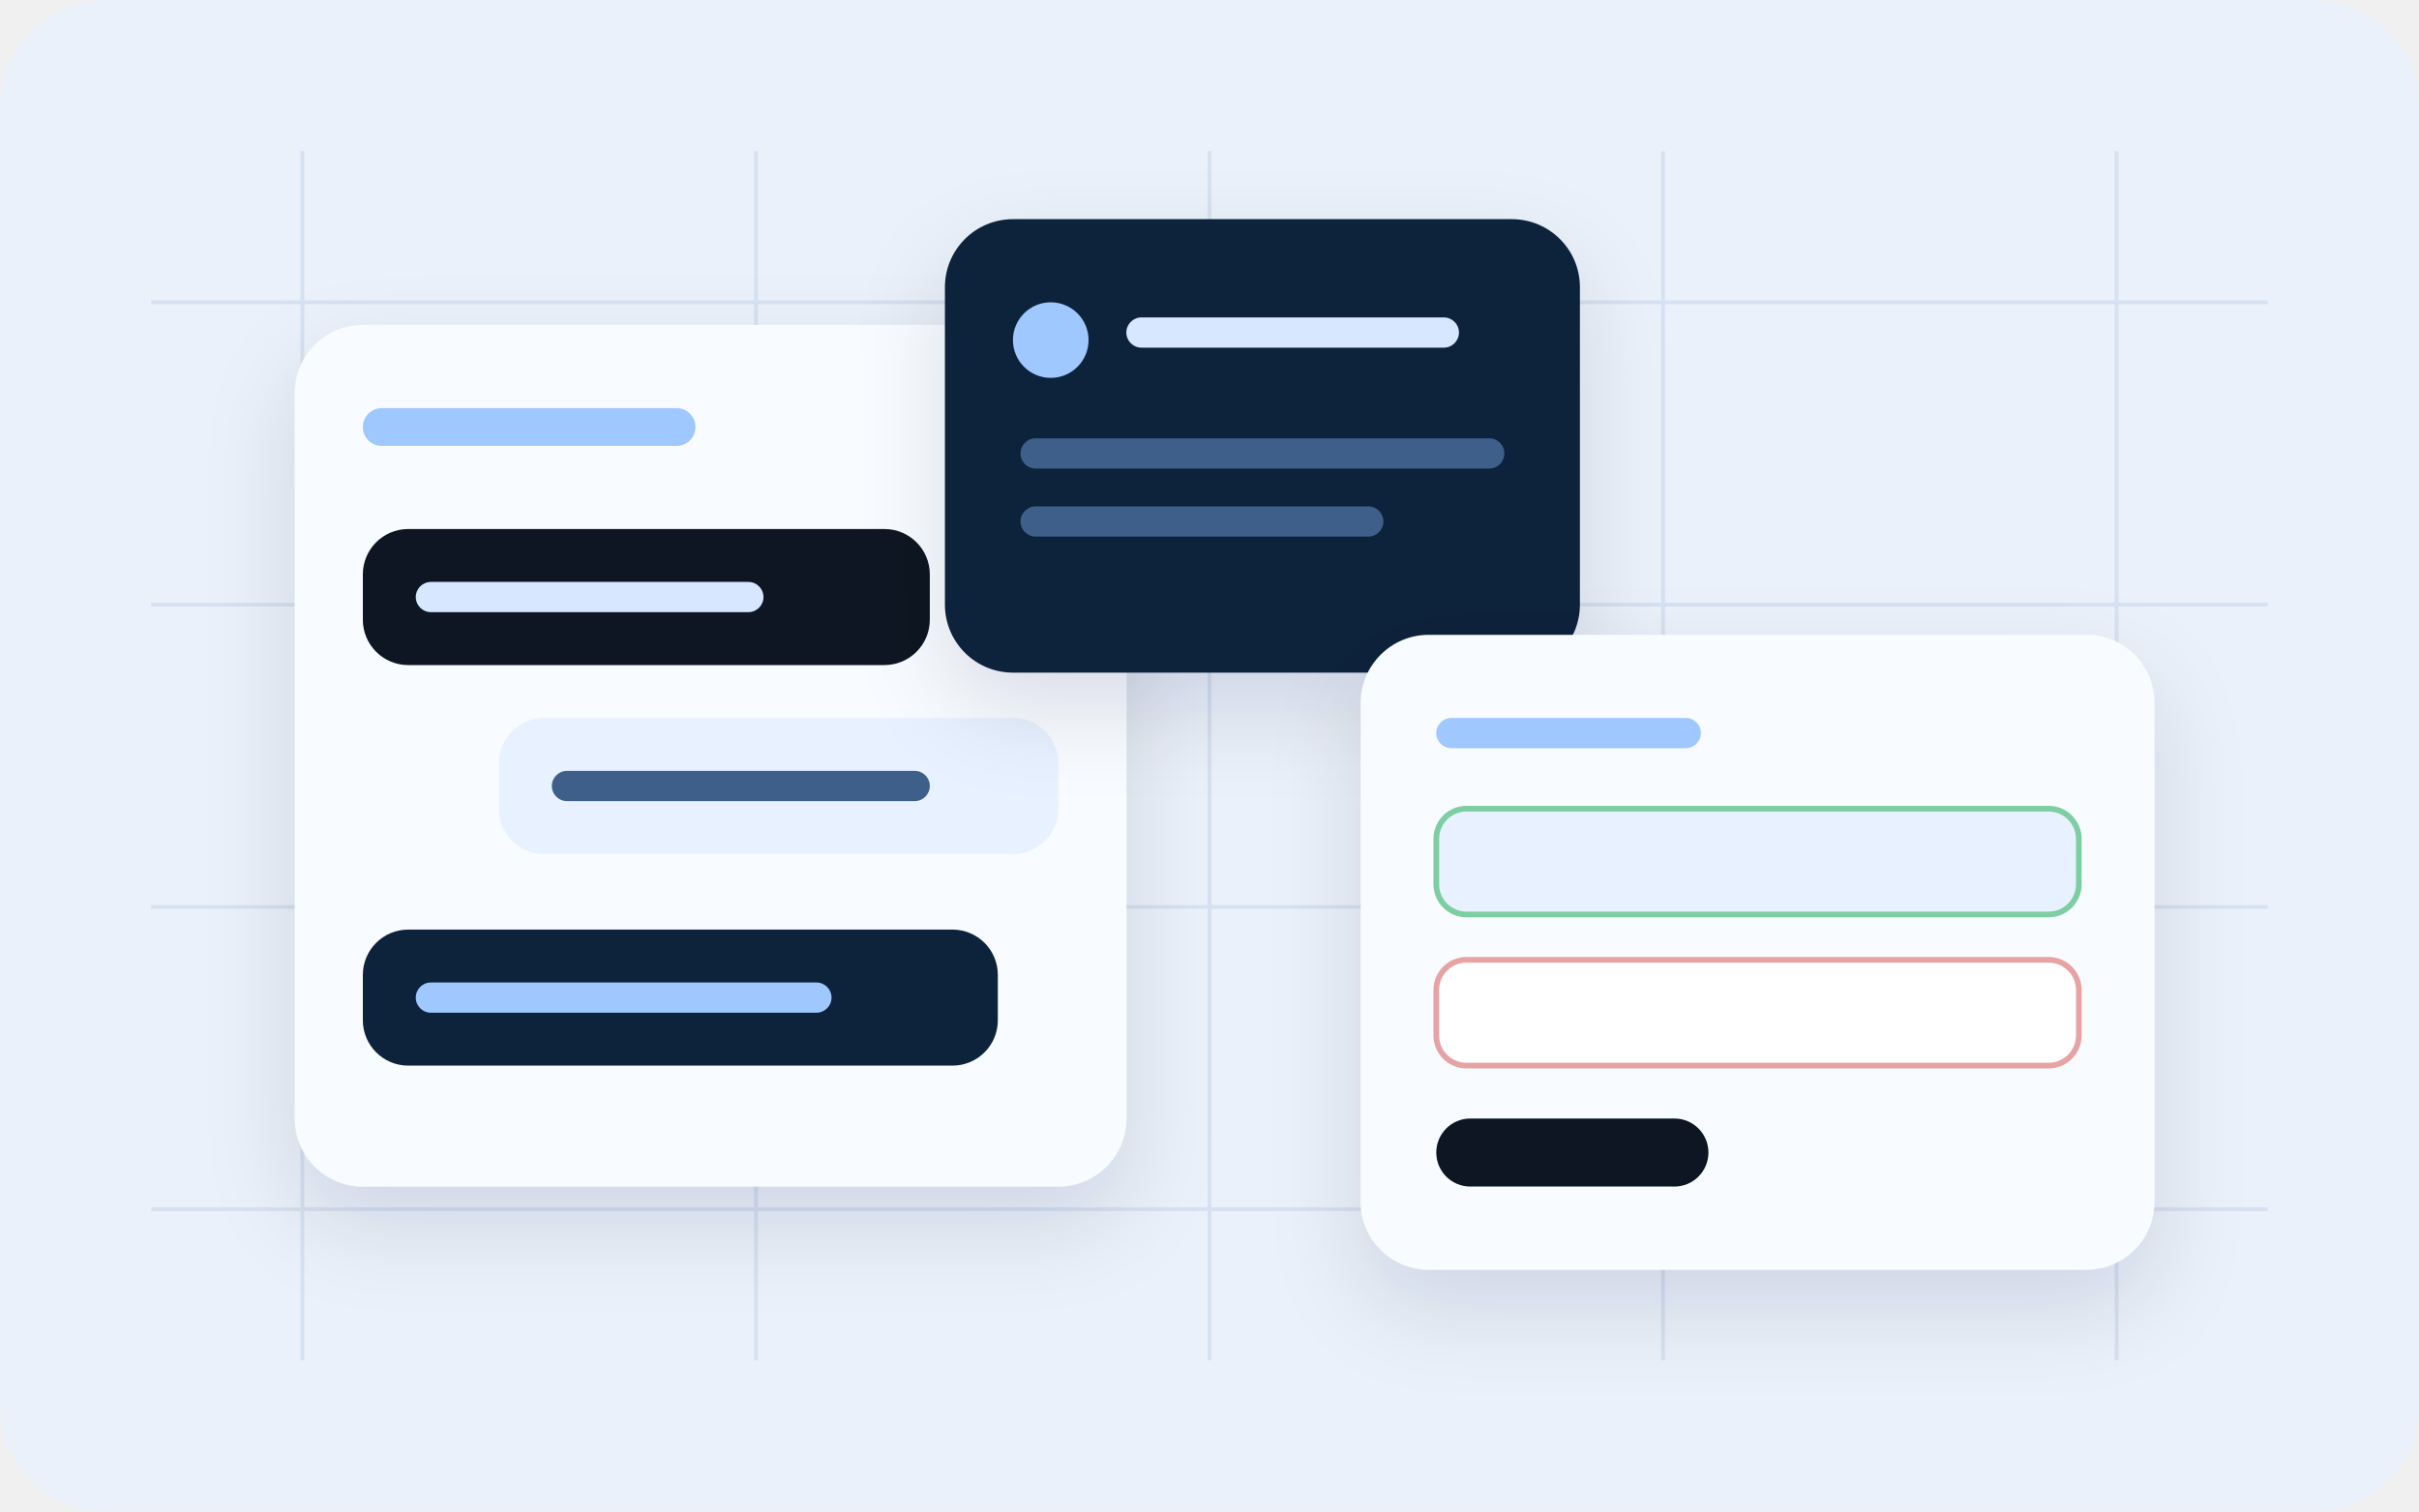
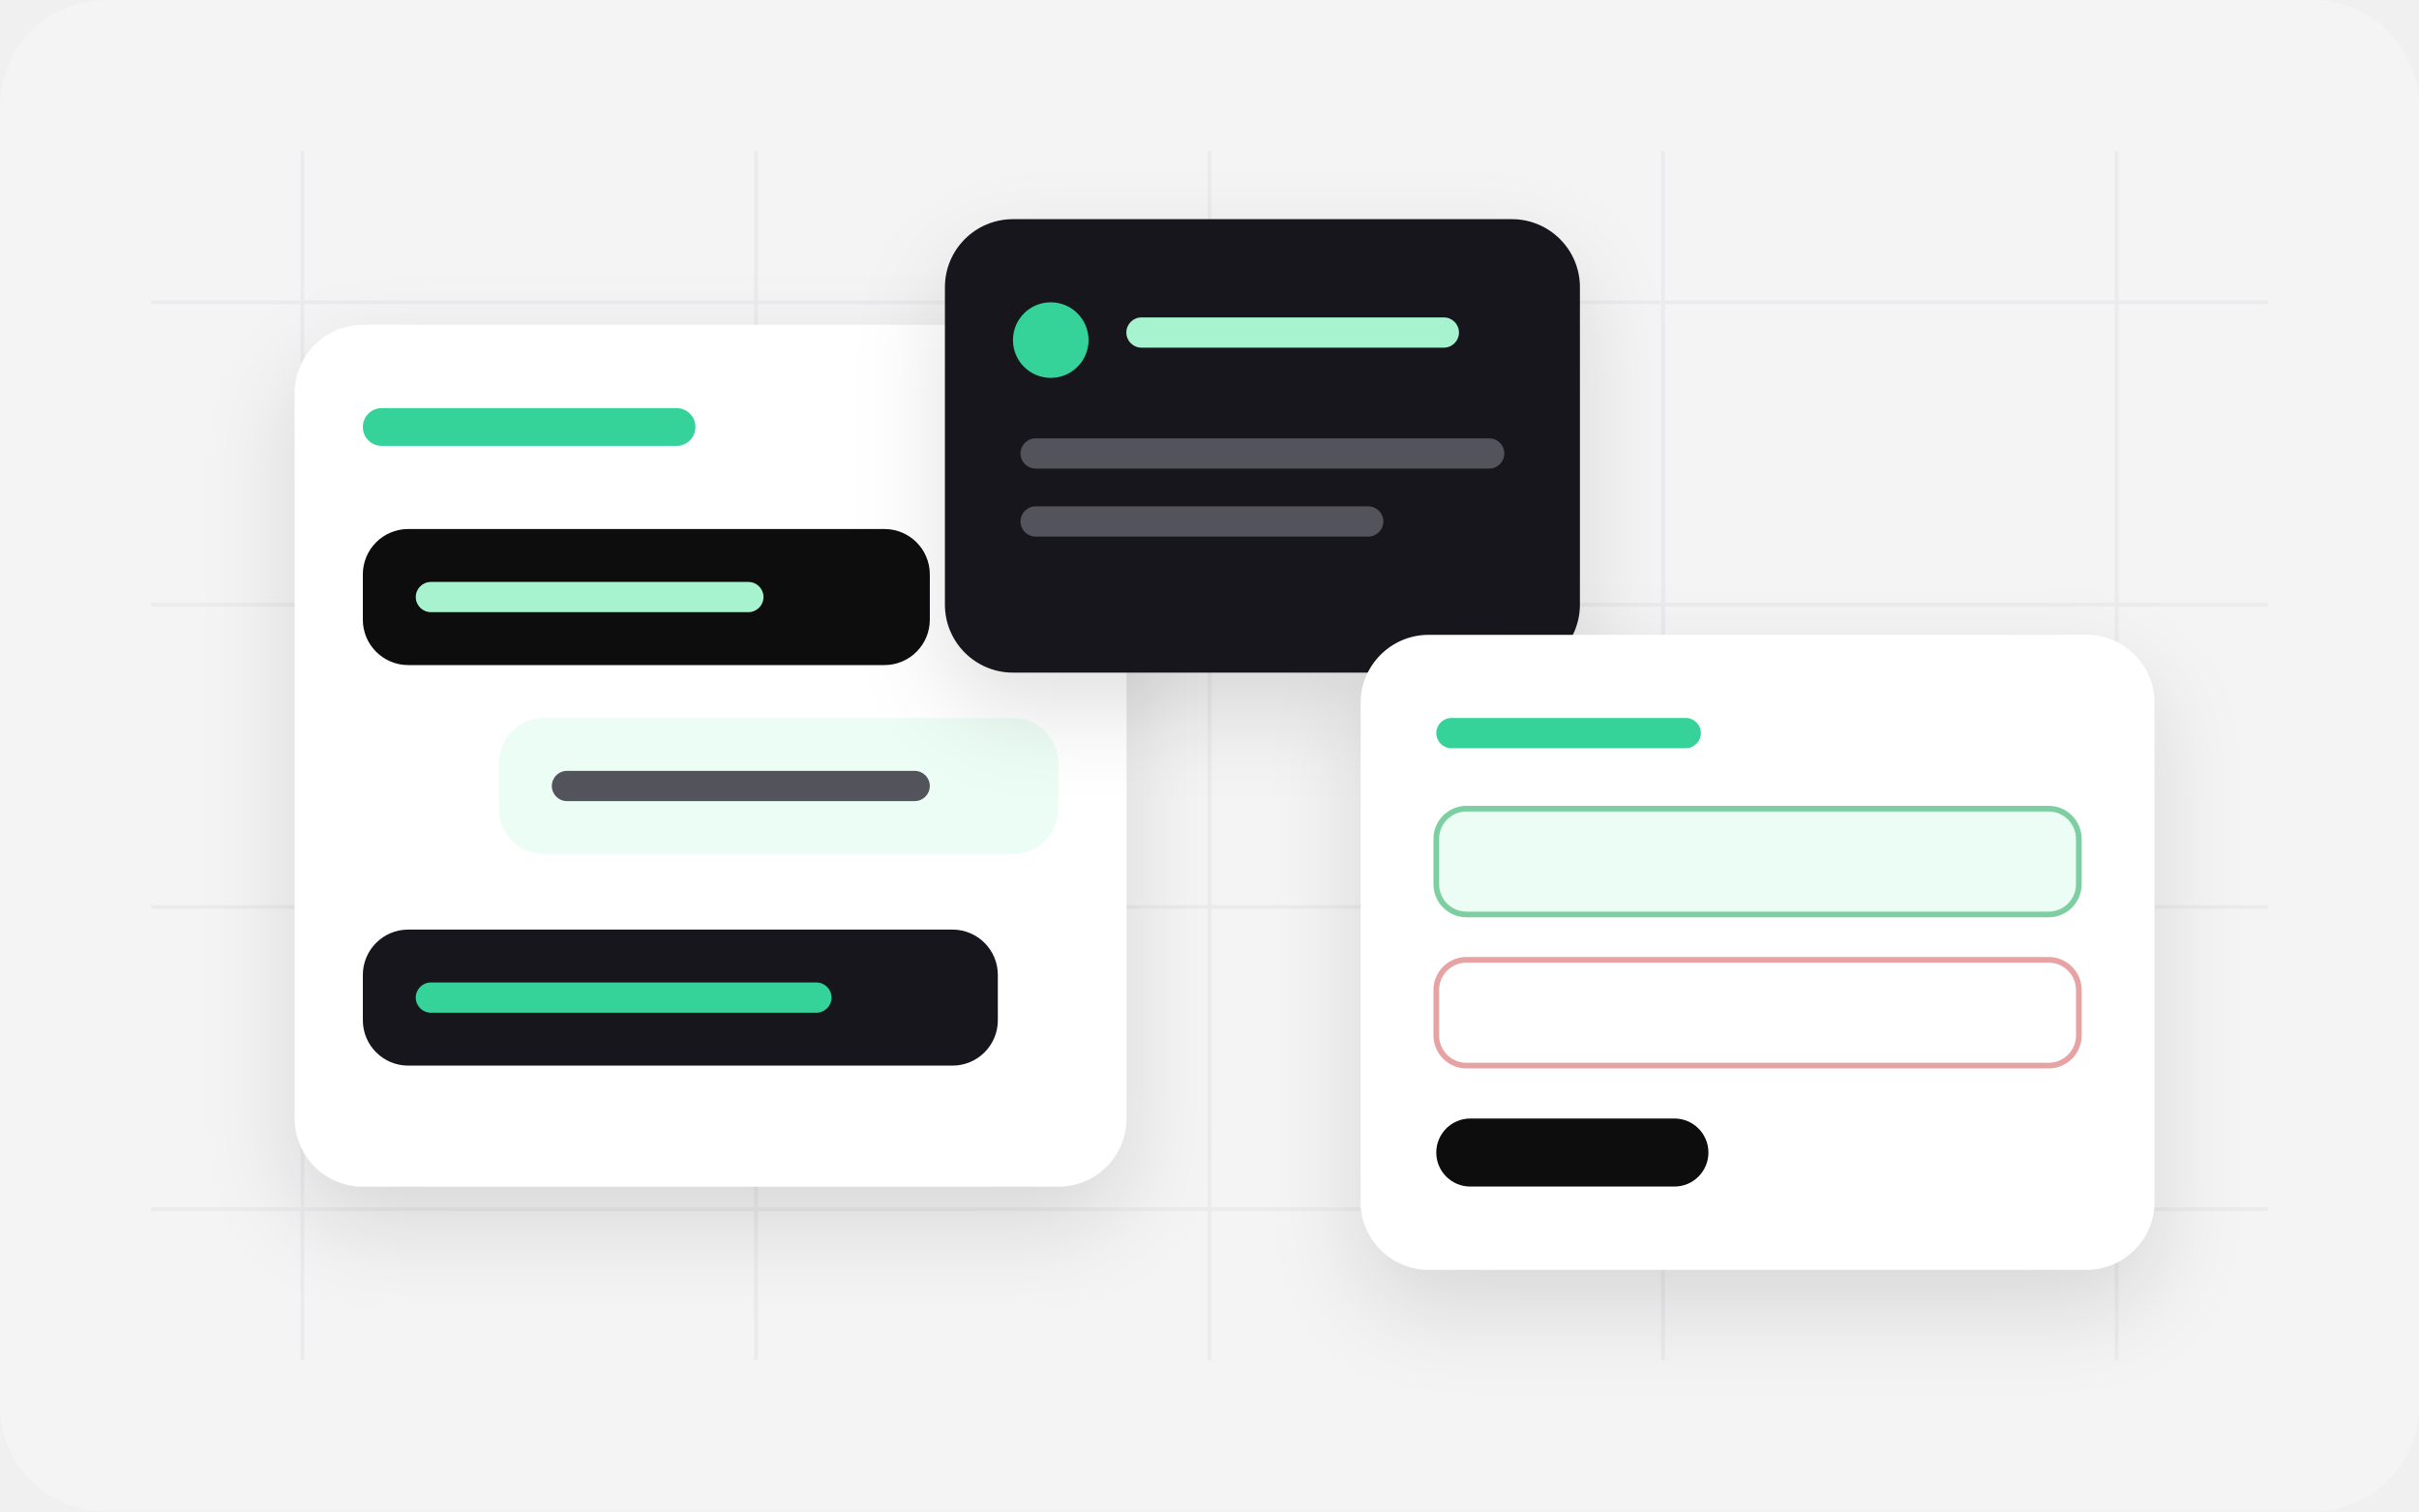
<svg xmlns="http://www.w3.org/2000/svg" width="640" height="400" viewBox="0 0 640 400" fill="none">
-   <rect width="640" height="400" rx="28" fill="#EAF1FB" />
-   <g opacity="0.55" stroke="#C5D4EA">
+   <rect width="640" height="400" rx="28" fill="#F4F4F5" />
+   <g opacity="0.55" stroke="#E4E4E7">
    <path d="M40 80h560M40 160h560M40 240h560M40 320h560" />
    <path d="M80 40v320M200 40v320M320 40v320M440 40v320M560 40v320" />
  </g>
  <g filter="url(#s)">
-     <rect x="78" y="86" width="220" height="228" rx="18" fill="#F8FBFF" />
-     <rect x="96" y="108" width="88" height="10" rx="5" fill="#9EC8FF" />
-     <rect x="96" y="140" width="150" height="36" rx="12" fill="#071422" />
-     <rect x="110" y="154" width="92" height="8" rx="4" fill="#D7E7FF" />
-     <rect x="132" y="190" width="148" height="36" rx="12" fill="#E7F1FF" />
-     <rect x="146" y="204" width="100" height="8" rx="4" fill="#3D5F8A" />
-     <rect x="96" y="246" width="168" height="36" rx="12" fill="#10243B" />
-     <rect x="110" y="260" width="110" height="8" rx="4" fill="#9EC8FF" />
+     <rect x="78" y="86" width="220" height="228" rx="18" fill="#FFFFFF" />
+     <rect x="96" y="108" width="88" height="10" rx="5" fill="#34D399" />
+     <rect x="96" y="140" width="150" height="36" rx="12" fill="#09090B" />
+     <rect x="110" y="154" width="92" height="8" rx="4" fill="#A7F3D0" />
+     <rect x="132" y="190" width="148" height="36" rx="12" fill="#ECFDF5" />
+     <rect x="146" y="204" width="100" height="8" rx="4" fill="#52525B" />
+     <rect x="96" y="246" width="168" height="36" rx="12" fill="#18181B" />
+     <rect x="110" y="260" width="110" height="8" rx="4" fill="#34D399" />
  </g>
  <g filter="url(#s)">
-     <rect x="250" y="58" width="168" height="120" rx="18" fill="#10243B" />
-     <circle cx="278" cy="90" r="10" fill="#9EC8FF" />
-     <rect x="298" y="84" width="88" height="8" rx="4" fill="#D7E7FF" />
-     <rect x="270" y="116" width="128" height="8" rx="4" fill="#3D5F8A" />
-     <rect x="270" y="134" width="96" height="8" rx="4" fill="#3D5F8A" />
+     <rect x="250" y="58" width="168" height="120" rx="18" fill="#18181B" />
+     <circle cx="278" cy="90" r="10" fill="#34D399" />
+     <rect x="298" y="84" width="88" height="8" rx="4" fill="#A7F3D0" />
+     <rect x="270" y="116" width="128" height="8" rx="4" fill="#52525B" />
+     <rect x="270" y="134" width="96" height="8" rx="4" fill="#52525B" />
  </g>
  <g filter="url(#s)">
-     <rect x="360" y="168" width="210" height="168" rx="18" fill="#F8FBFF" />
-     <rect x="380" y="190" width="70" height="8" rx="4" fill="#9EC8FF" />
-     <rect x="380" y="214" width="170" height="28" rx="8" fill="#E7F1FF" stroke="#7DCEA0" stroke-width="1.5" />
+     <rect x="360" y="168" width="210" height="168" rx="18" fill="#FFFFFF" />
+     <rect x="380" y="190" width="70" height="8" rx="4" fill="#34D399" />
+     <rect x="380" y="214" width="170" height="28" rx="8" fill="#ECFDF5" stroke="#7DCEA0" stroke-width="1.5" />
    <rect x="380" y="254" width="170" height="28" rx="8" fill="#FFF" stroke="#E7A3A3" stroke-width="1.5" />
-     <rect x="380" y="296" width="72" height="18" rx="9" fill="#071422" />
+     <rect x="380" y="296" width="72" height="18" rx="9" fill="#09090B" />
  </g>
  <defs>
    <filter id="s" x="50" y="30" width="560" height="340" filterUnits="userSpaceOnUse">
-       <feDropShadow dx="0" dy="10" stdDeviation="12" flood-color="#10243B" flood-opacity="0.12" />
+       <feDropShadow dx="0" dy="10" stdDeviation="12" flood-color="#18181B" flood-opacity="0.12" />
    </filter>
  </defs>
</svg>
